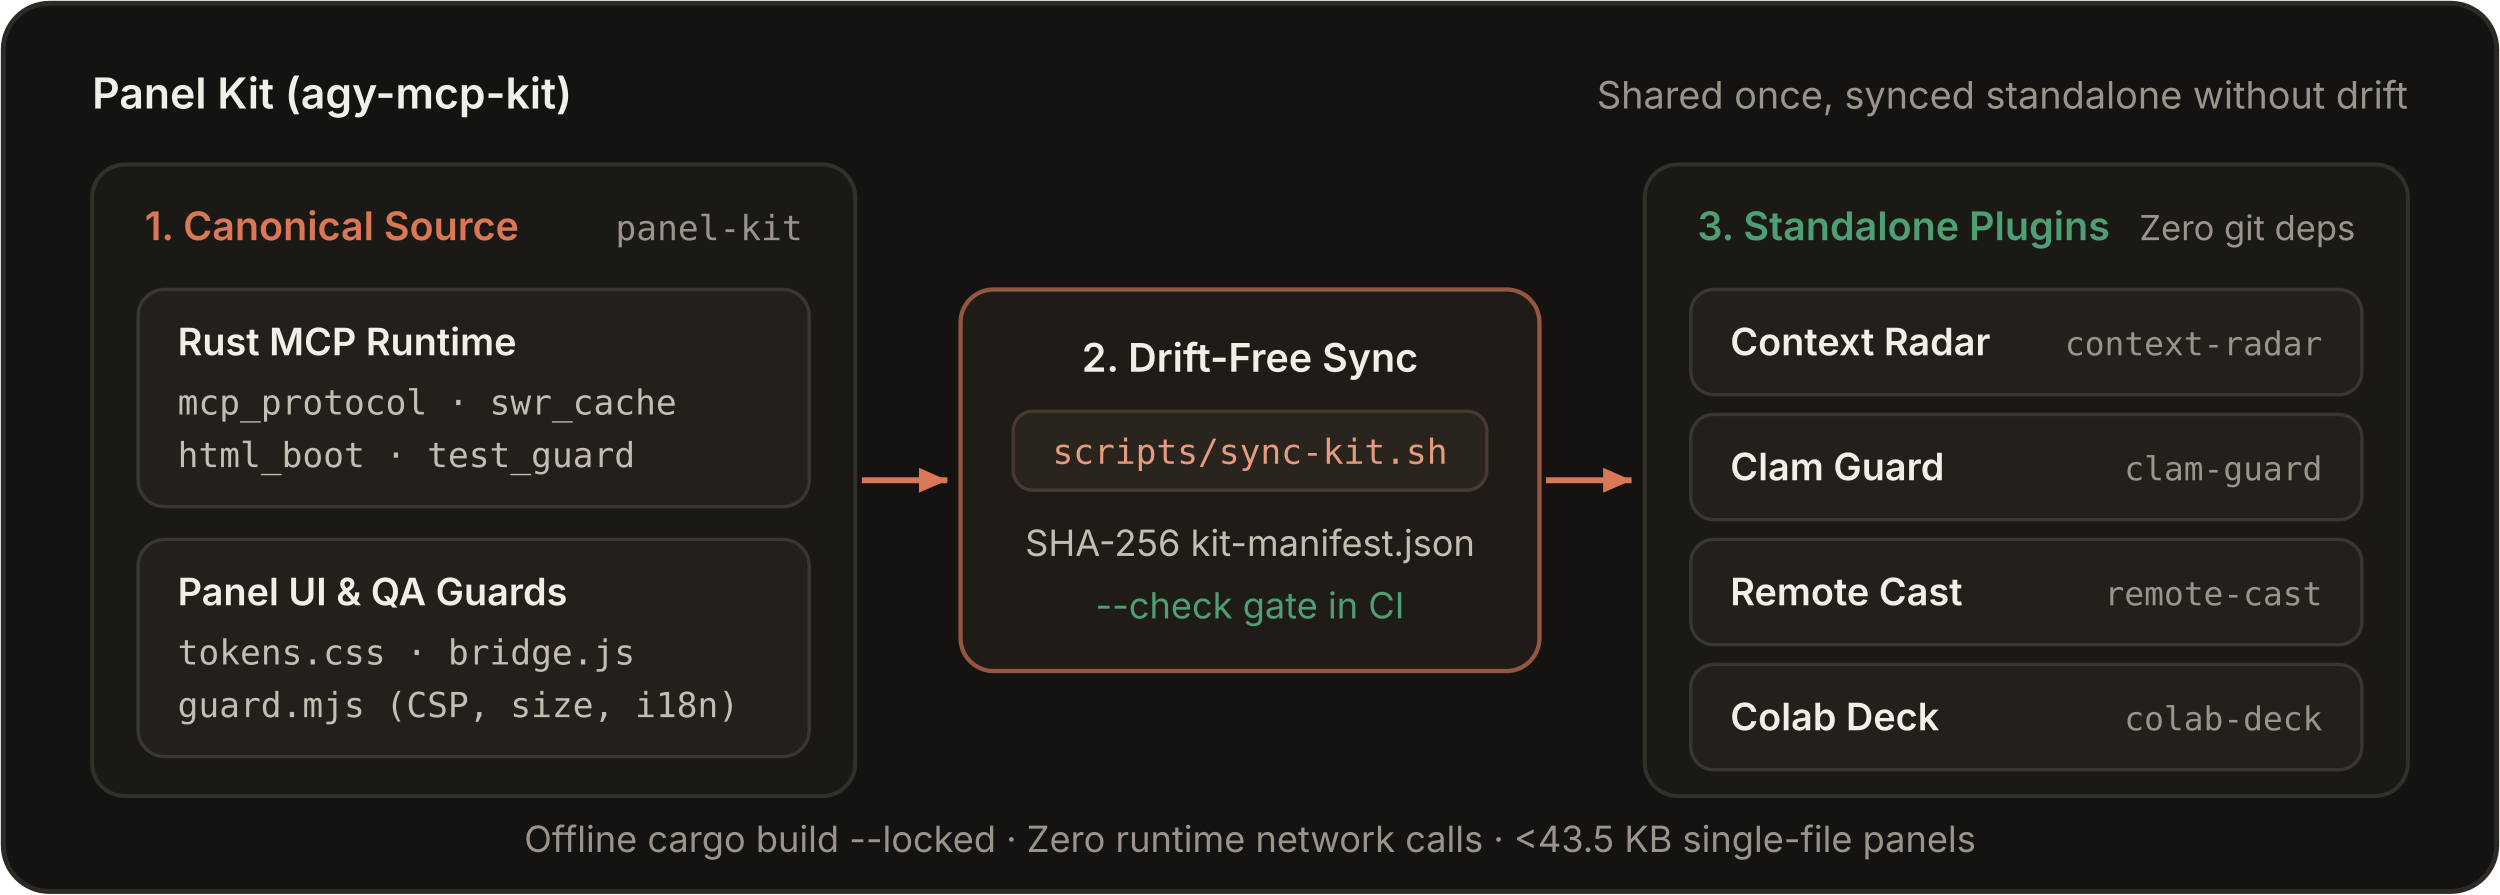
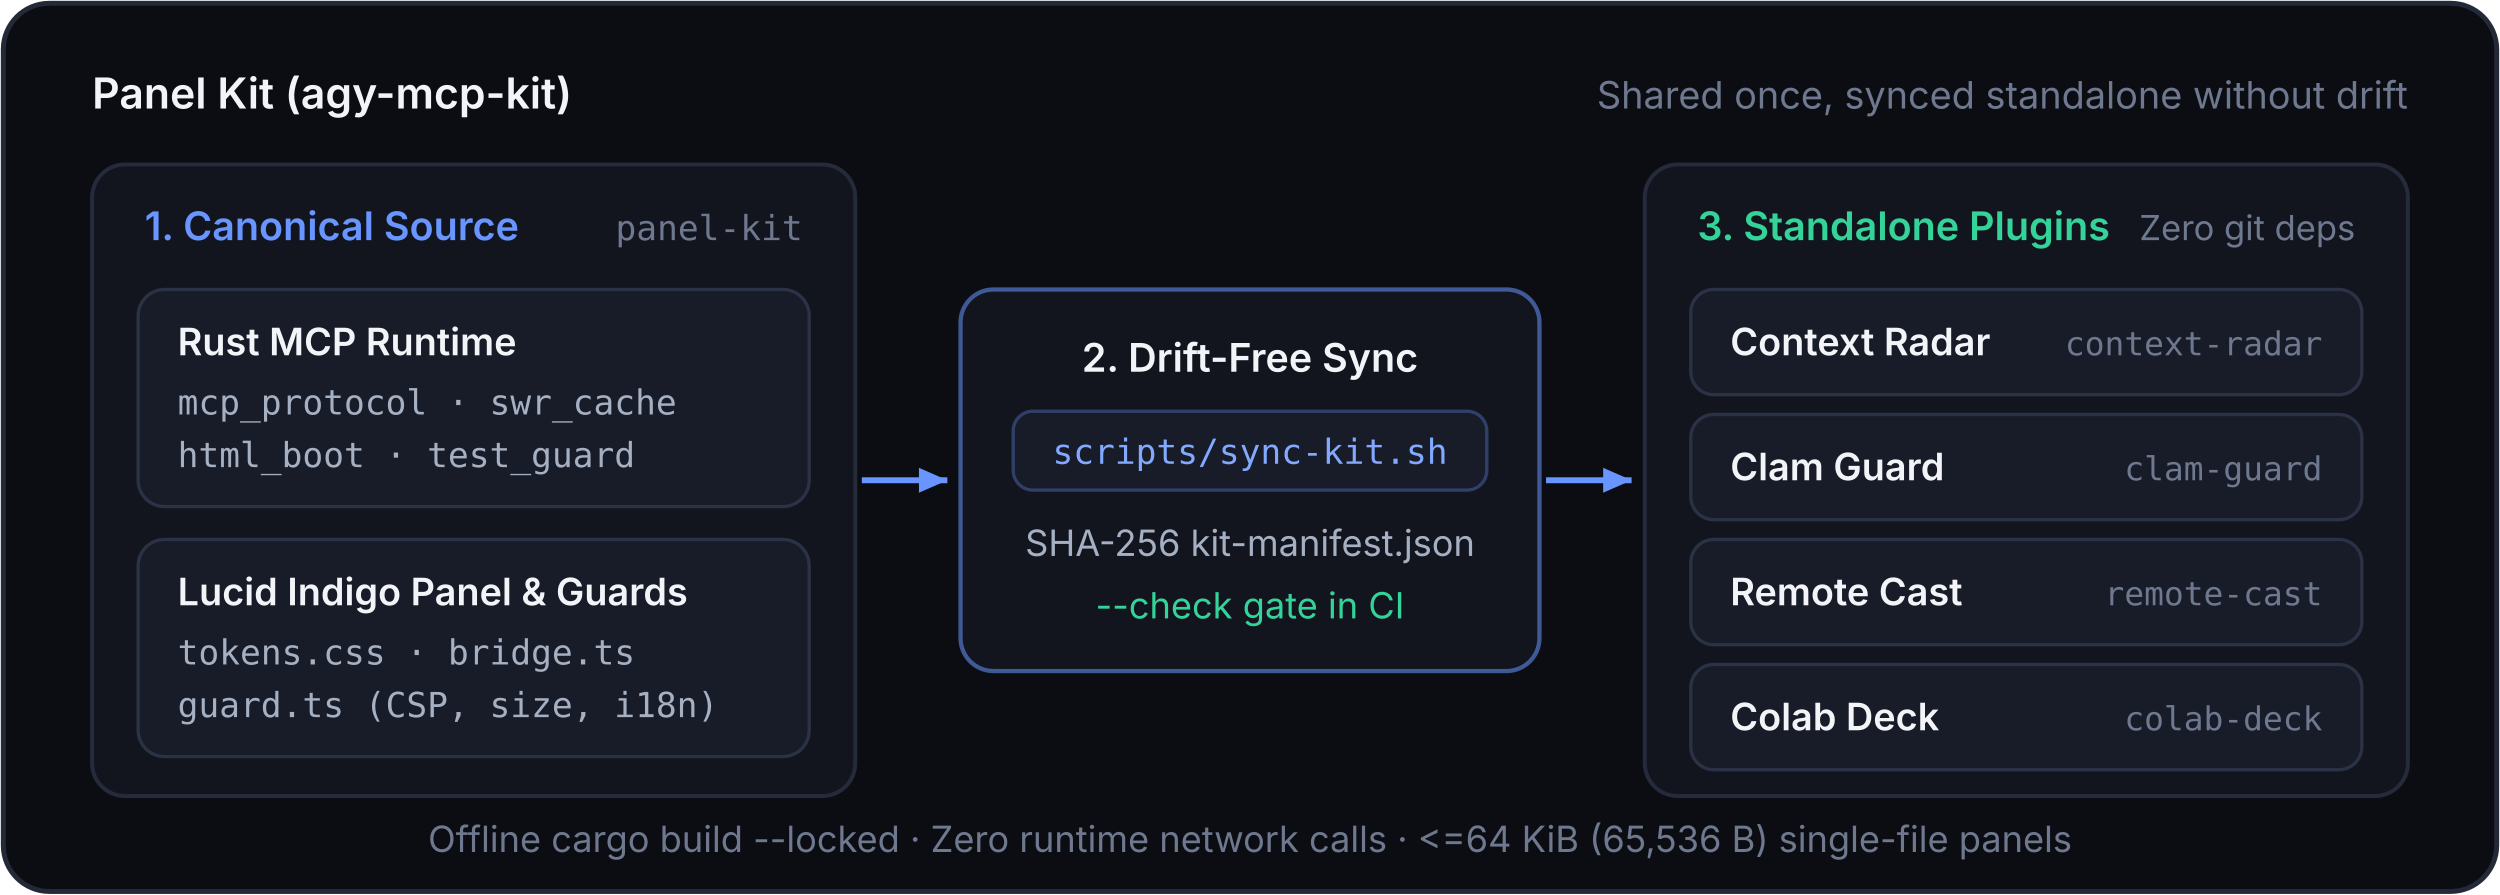
<svg xmlns="http://www.w3.org/2000/svg" viewBox="0 0 760 272" width="760" height="272" role="img" aria-labelledby="title desc">
  <defs>
    <marker id="arrow" viewBox="0 0 10 10" refX="8" refY="5" markerWidth="6" markerHeight="6" orient="auto-start-reverse">
-       <path d="M 0 1.5 L 8 5 L 0 8.5 z" fill="#D97757" />
+       <path d="M 0 1.5 L 8 5 L 0 8.5 z" fill="#6895FF" />
    </marker>
  </defs>
  <style>
    .font { font-family: -apple-system, BlinkMacSystemFont, "Segoe UI", Inter, Helvetica, Arial, sans-serif; }
    .mono { font-family: ui-monospace, SFMono-Regular, Menlo, Monaco, Consolas, monospace; }
  </style>
-   <rect x="1" y="1" width="758" height="270" rx="14" fill="#141311" stroke="#2D2A26" stroke-width="1.5" />
-   <text x="28" y="33" class="font" font-size="13" font-weight="600" fill="#F2EFE9">Panel Kit (agy-mcp-kit)</text>
-   <text x="732" y="33" text-anchor="end" class="font" font-size="11.5" fill="#9B948A">Shared once, synced standalone without drift</text>
-   <rect x="28" y="50" width="232" height="192" rx="10" fill="#1B1916" stroke="#332F2A" stroke-width="1.2" />
-   <text x="44" y="73" class="font" font-size="12" font-weight="600" fill="#D97757">1. Canonical Source</text>
-   <text x="244" y="73" text-anchor="end" class="mono" font-size="10.5" fill="#9B948A">panel-kit</text>
-   <rect x="42" y="88" width="204" height="66" rx="8" fill="#23201C" stroke="#3B3630" stroke-width="1" />
-   <text x="54" y="108" class="font" font-size="11.5" font-weight="600" fill="#F2EFE9">Rust MCP Runtime</text>
-   <text x="54" y="126" class="mono" font-size="10.5" fill="#C4BDB3">mcp_protocol · swr_cache</text>
-   <text x="54" y="142" class="mono" font-size="10.5" fill="#C4BDB3">html_boot · test_guard</text>
-   <rect x="42" y="164" width="204" height="66" rx="8" fill="#23201C" stroke="#3B3630" stroke-width="1" />
-   <text x="54" y="184" class="font" font-size="11.5" font-weight="600" fill="#F2EFE9">Panel UI &amp; QA Guards</text>
-   <text x="54" y="202" class="mono" font-size="10.5" fill="#C4BDB3">tokens.css · bridge.js</text>
-   <text x="54" y="218" class="mono" font-size="10.5" fill="#C4BDB3">guard.mjs (CSP, size, i18n)</text>
-   <line x1="262" y1="146" x2="288" y2="146" stroke="#D97757" stroke-width="1.8" marker-end="url(#arrow)" />
-   <rect x="292" y="88" width="176" height="116" rx="10" fill="#1F1C18" stroke="#D97757" stroke-opacity="0.65" stroke-width="1.3" />
-   <text x="380" y="113" text-anchor="middle" class="font" font-size="12" font-weight="600" fill="#F2EFE9">2. Drift-Free Sync</text>
-   <rect x="308" y="125" width="144" height="24" rx="6" fill="#29241E" stroke="#473B31" stroke-width="1" />
-   <text x="380" y="141" text-anchor="middle" class="mono" font-size="10.5" fill="#E89A7E">scripts/sync-kit.sh</text>
-   <text x="380" y="169" text-anchor="middle" class="font" font-size="11" fill="#C4BDB3">SHA-256 kit-manifest.json</text>
-   <text x="380" y="188" text-anchor="middle" class="font" font-size="11" fill="#4E9F72">--check gate in CI</text>
-   <line x1="470" y1="146" x2="496" y2="146" stroke="#D97757" stroke-width="1.8" marker-end="url(#arrow)" />
-   <rect x="500" y="50" width="232" height="192" rx="10" fill="#1B1916" stroke="#332F2A" stroke-width="1.2" />
-   <text x="516" y="73" class="font" font-size="12" font-weight="600" fill="#4E9F72">3. Standalone Plugins</text>
-   <text x="716" y="73" text-anchor="end" class="font" font-size="10.5" fill="#9B948A">Zero git deps</text>
-   <rect x="514" y="88" width="204" height="32" rx="7" fill="#23201C" stroke="#3B3630" stroke-width="1" />
-   <text x="526" y="108" class="font" font-size="11.5" font-weight="600" fill="#F2EFE9">Context Radar</text>
-   <text x="706" y="108" text-anchor="end" class="mono" font-size="10" fill="#9B948A">context-radar</text>
-   <rect x="514" y="126" width="204" height="32" rx="7" fill="#23201C" stroke="#3B3630" stroke-width="1" />
-   <text x="526" y="146" class="font" font-size="11.5" font-weight="600" fill="#F2EFE9">Clam Guard</text>
-   <text x="706" y="146" text-anchor="end" class="mono" font-size="10" fill="#9B948A">clam-guard</text>
-   <rect x="514" y="164" width="204" height="32" rx="7" fill="#23201C" stroke="#3B3630" stroke-width="1" />
-   <text x="526" y="184" class="font" font-size="11.5" font-weight="600" fill="#F2EFE9">Remote Cast</text>
-   <text x="706" y="184" text-anchor="end" class="mono" font-size="10" fill="#9B948A">remote-cast</text>
-   <rect x="514" y="202" width="204" height="32" rx="7" fill="#23201C" stroke="#3B3630" stroke-width="1" />
-   <text x="526" y="222" class="font" font-size="11.5" font-weight="600" fill="#F2EFE9">Colab Deck</text>
-   <text x="706" y="222" text-anchor="end" class="mono" font-size="10" fill="#9B948A">colab-deck</text>
-   <text x="380" y="259" text-anchor="middle" class="font" font-size="11" fill="#9B948A">Offline cargo build --locked · Zero runtime network calls · &lt;43.5 KB single-file panels</text>
+   <rect x="1" y="1" width="758" height="270" rx="14" fill="#0B0D12" stroke="#242938" stroke-width="1.5" />
+   <text x="28" y="33" class="font" font-size="13" font-weight="600" fill="#F2F4F8">Panel Kit (agy-mcp-kit)</text>
+   <text x="732" y="33" text-anchor="end" class="font" font-size="11.5" fill="#6E788E">Shared once, synced standalone without drift</text>
+   <rect x="28" y="50" width="232" height="192" rx="10" fill="#12151E" stroke="#252B3B" stroke-width="1.2" />
+   <text x="44" y="73" class="font" font-size="12" font-weight="600" fill="#6895FF">1. Canonical Source</text>
+   <text x="244" y="73" text-anchor="end" class="mono" font-size="10.5" fill="#6E788E">panel-kit</text>
+   <rect x="42" y="88" width="204" height="66" rx="8" fill="#181C28" stroke="#2B3246" stroke-width="1" />
+   <text x="54" y="108" class="font" font-size="11.5" font-weight="600" fill="#F2F4F8">Rust MCP Runtime</text>
+   <text x="54" y="126" class="mono" font-size="10.5" fill="#A6B0C3">mcp_protocol · swr_cache</text>
+   <text x="54" y="142" class="mono" font-size="10.5" fill="#A6B0C3">html_boot · test_guard</text>
+   <rect x="42" y="164" width="204" height="66" rx="8" fill="#181C28" stroke="#2B3246" stroke-width="1" />
+   <text x="54" y="184" class="font" font-size="11.5" font-weight="600" fill="#F2F4F8">Lucid Indigo Panel &amp; Guards</text>
+   <text x="54" y="202" class="mono" font-size="10.5" fill="#A6B0C3">tokens.css · bridge.ts</text>
+   <text x="54" y="218" class="mono" font-size="10.5" fill="#A6B0C3">guard.ts (CSP, size, i18n)</text>
+   <line x1="262" y1="146" x2="288" y2="146" stroke="#6895FF" stroke-width="1.8" marker-end="url(#arrow)" />
+   <rect x="292" y="88" width="176" height="116" rx="10" fill="#12151E" stroke="#6895FF" stroke-opacity="0.55" stroke-width="1.3" />
+   <text x="380" y="113" text-anchor="middle" class="font" font-size="12" font-weight="600" fill="#F2F4F8">2. Drift-Free Sync</text>
+   <rect x="308" y="125" width="144" height="24" rx="6" fill="#181C28" stroke="#6895FF" stroke-opacity="0.32" stroke-width="1" />
+   <text x="380" y="141" text-anchor="middle" class="mono" font-size="10.5" fill="#82A8FF">scripts/sync-kit.sh</text>
+   <text x="380" y="169" text-anchor="middle" class="font" font-size="11" fill="#A6B0C3">SHA-256 kit-manifest.json</text>
+   <text x="380" y="188" text-anchor="middle" class="font" font-size="11" fill="#34D399">--check gate in CI</text>
+   <line x1="470" y1="146" x2="496" y2="146" stroke="#6895FF" stroke-width="1.8" marker-end="url(#arrow)" />
+   <rect x="500" y="50" width="232" height="192" rx="10" fill="#12151E" stroke="#252B3B" stroke-width="1.2" />
+   <text x="516" y="73" class="font" font-size="12" font-weight="600" fill="#34D399">3. Standalone Plugins</text>
+   <text x="716" y="73" text-anchor="end" class="font" font-size="10.5" fill="#6E788E">Zero git deps</text>
+   <rect x="514" y="88" width="204" height="32" rx="7" fill="#181C28" stroke="#2B3246" stroke-width="1" />
+   <text x="526" y="108" class="font" font-size="11.5" font-weight="600" fill="#F2F4F8">Context Radar</text>
+   <text x="706" y="108" text-anchor="end" class="mono" font-size="10" fill="#6E788E">context-radar</text>
+   <rect x="514" y="126" width="204" height="32" rx="7" fill="#181C28" stroke="#2B3246" stroke-width="1" />
+   <text x="526" y="146" class="font" font-size="11.5" font-weight="600" fill="#F2F4F8">Clam Guard</text>
+   <text x="706" y="146" text-anchor="end" class="mono" font-size="10" fill="#6E788E">clam-guard</text>
+   <rect x="514" y="164" width="204" height="32" rx="7" fill="#181C28" stroke="#2B3246" stroke-width="1" />
+   <text x="526" y="184" class="font" font-size="11.5" font-weight="600" fill="#F2F4F8">Remote Cast</text>
+   <text x="706" y="184" text-anchor="end" class="mono" font-size="10" fill="#6E788E">remote-cast</text>
+   <rect x="514" y="202" width="204" height="32" rx="7" fill="#181C28" stroke="#2B3246" stroke-width="1" />
+   <text x="526" y="222" class="font" font-size="11.5" font-weight="600" fill="#F2F4F8">Colab Deck</text>
+   <text x="706" y="222" text-anchor="end" class="mono" font-size="10" fill="#6E788E">colab-deck</text>
+   <text x="380" y="259" text-anchor="middle" class="font" font-size="11" fill="#6E788E">Offline cargo build --locked · Zero runtime network calls · &lt;=64 KiB (65,536 B) single-file panels</text>
</svg>
